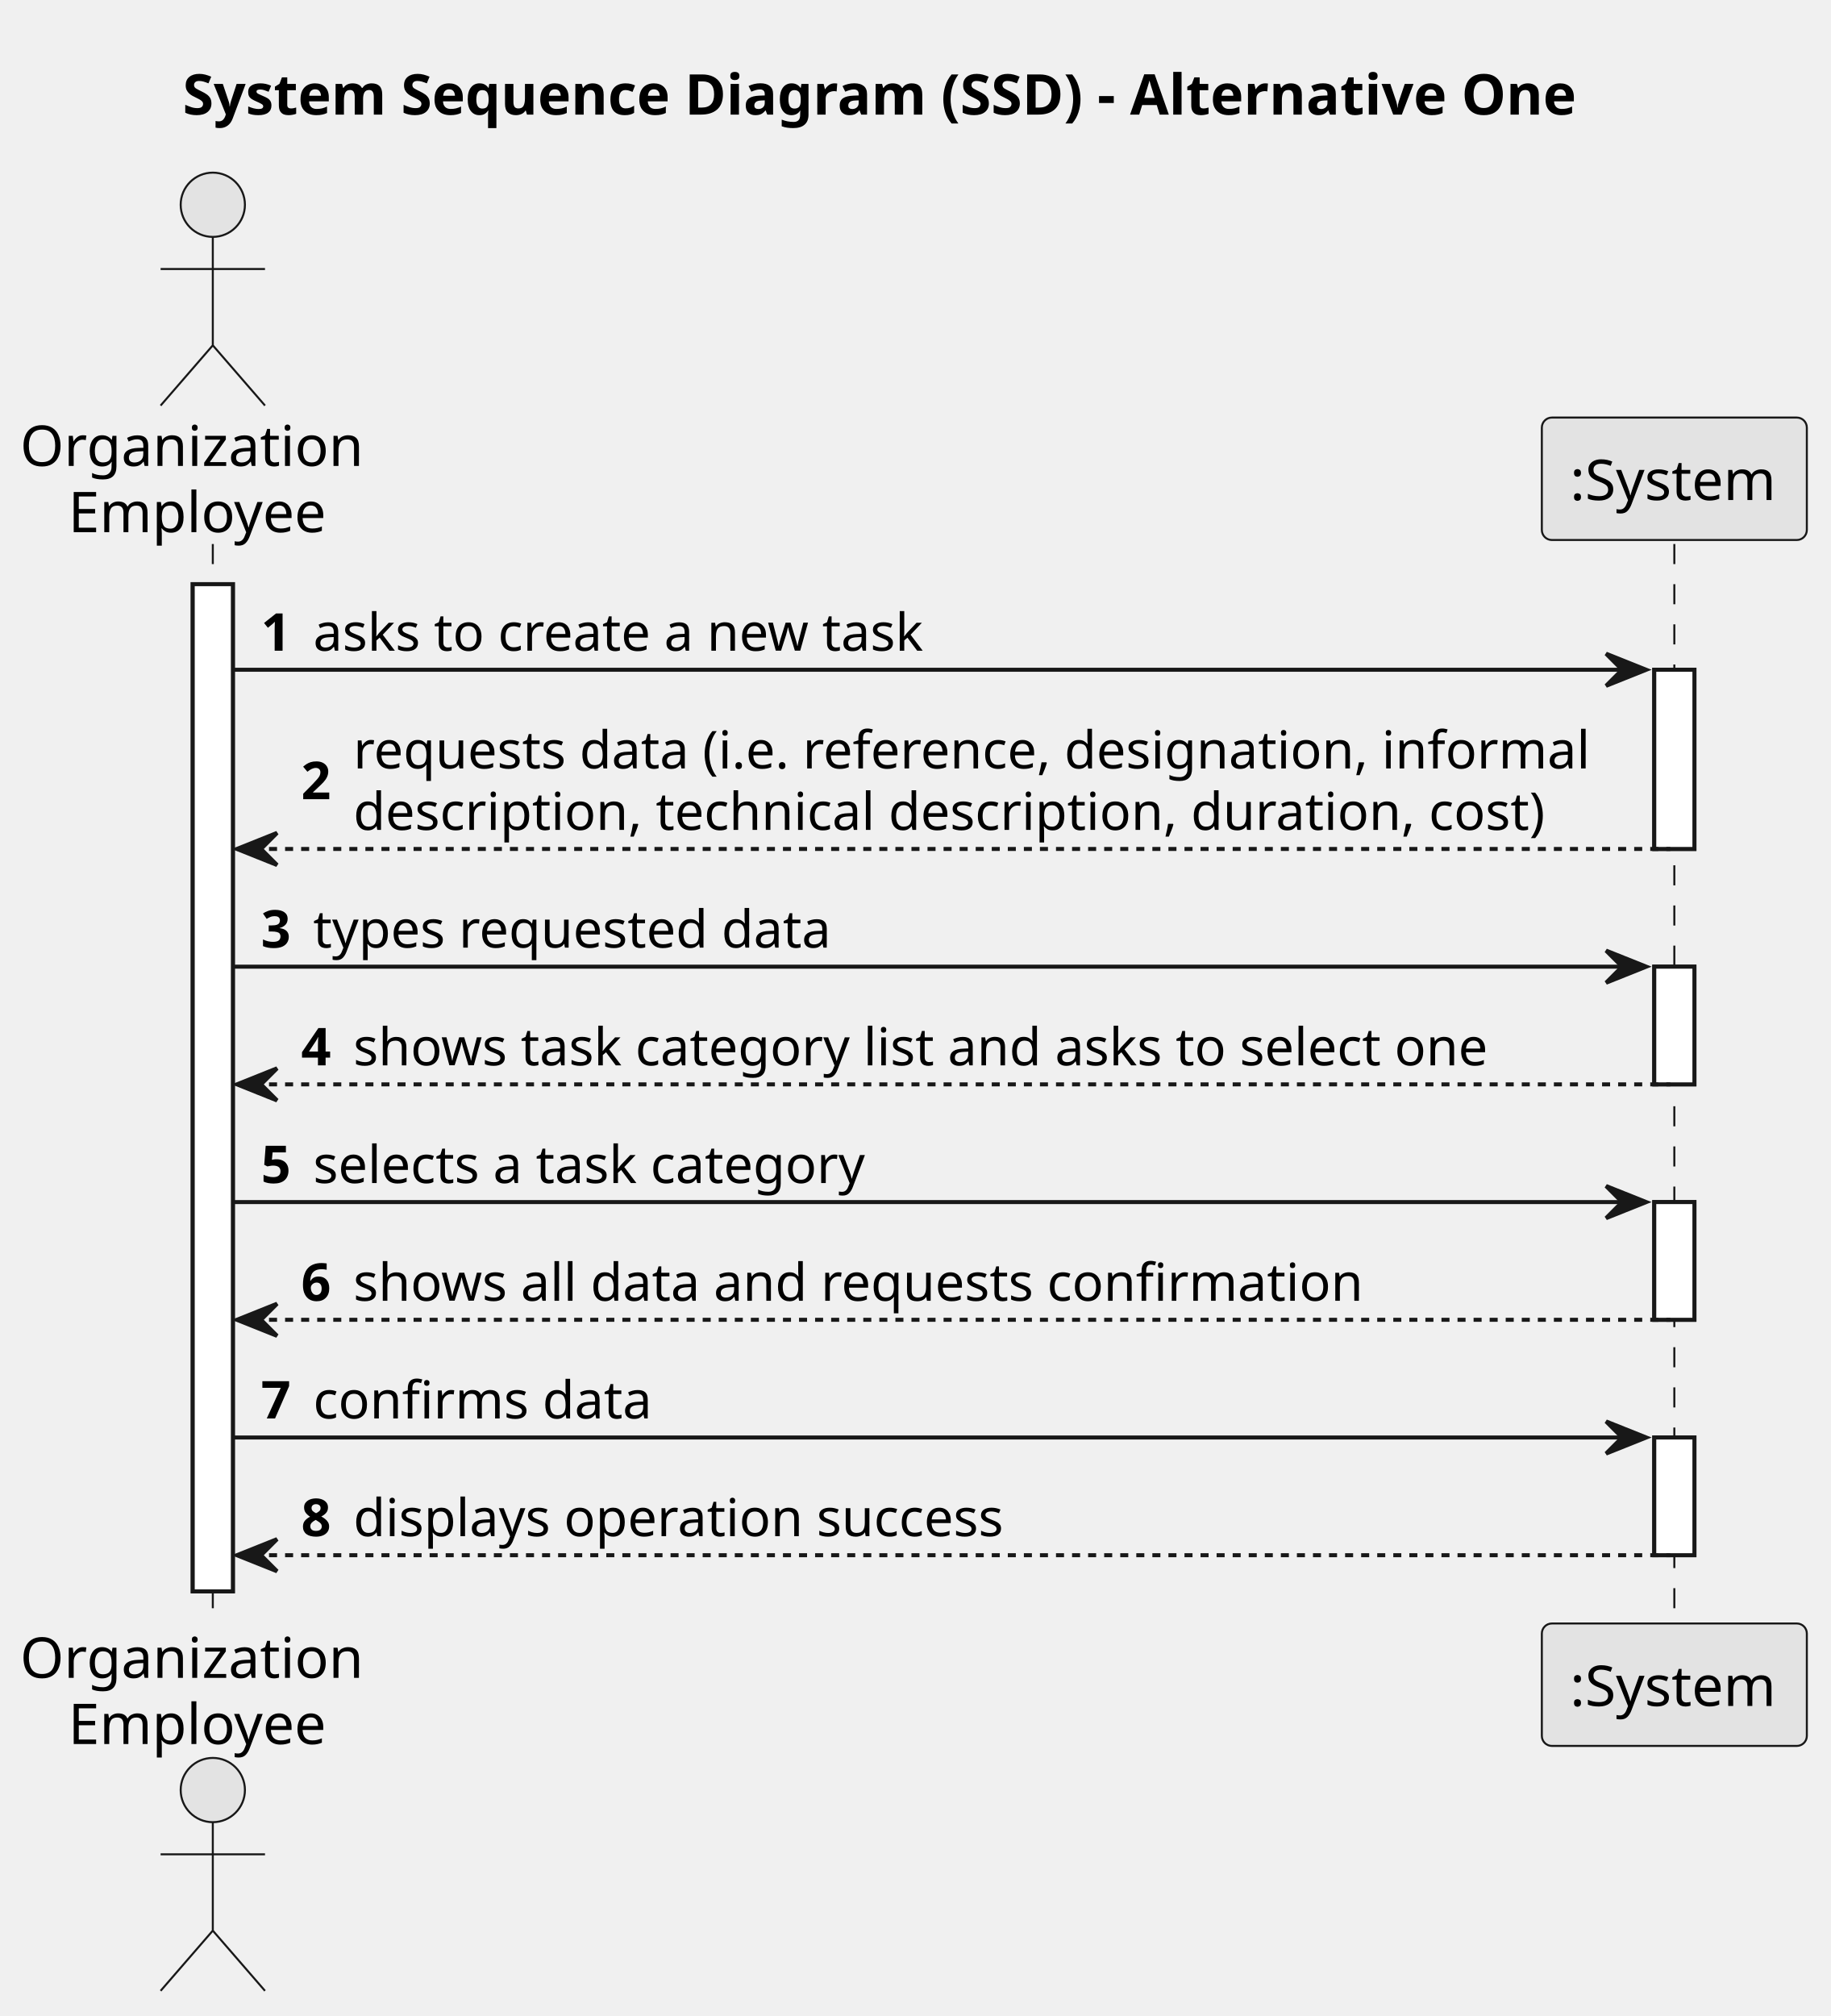
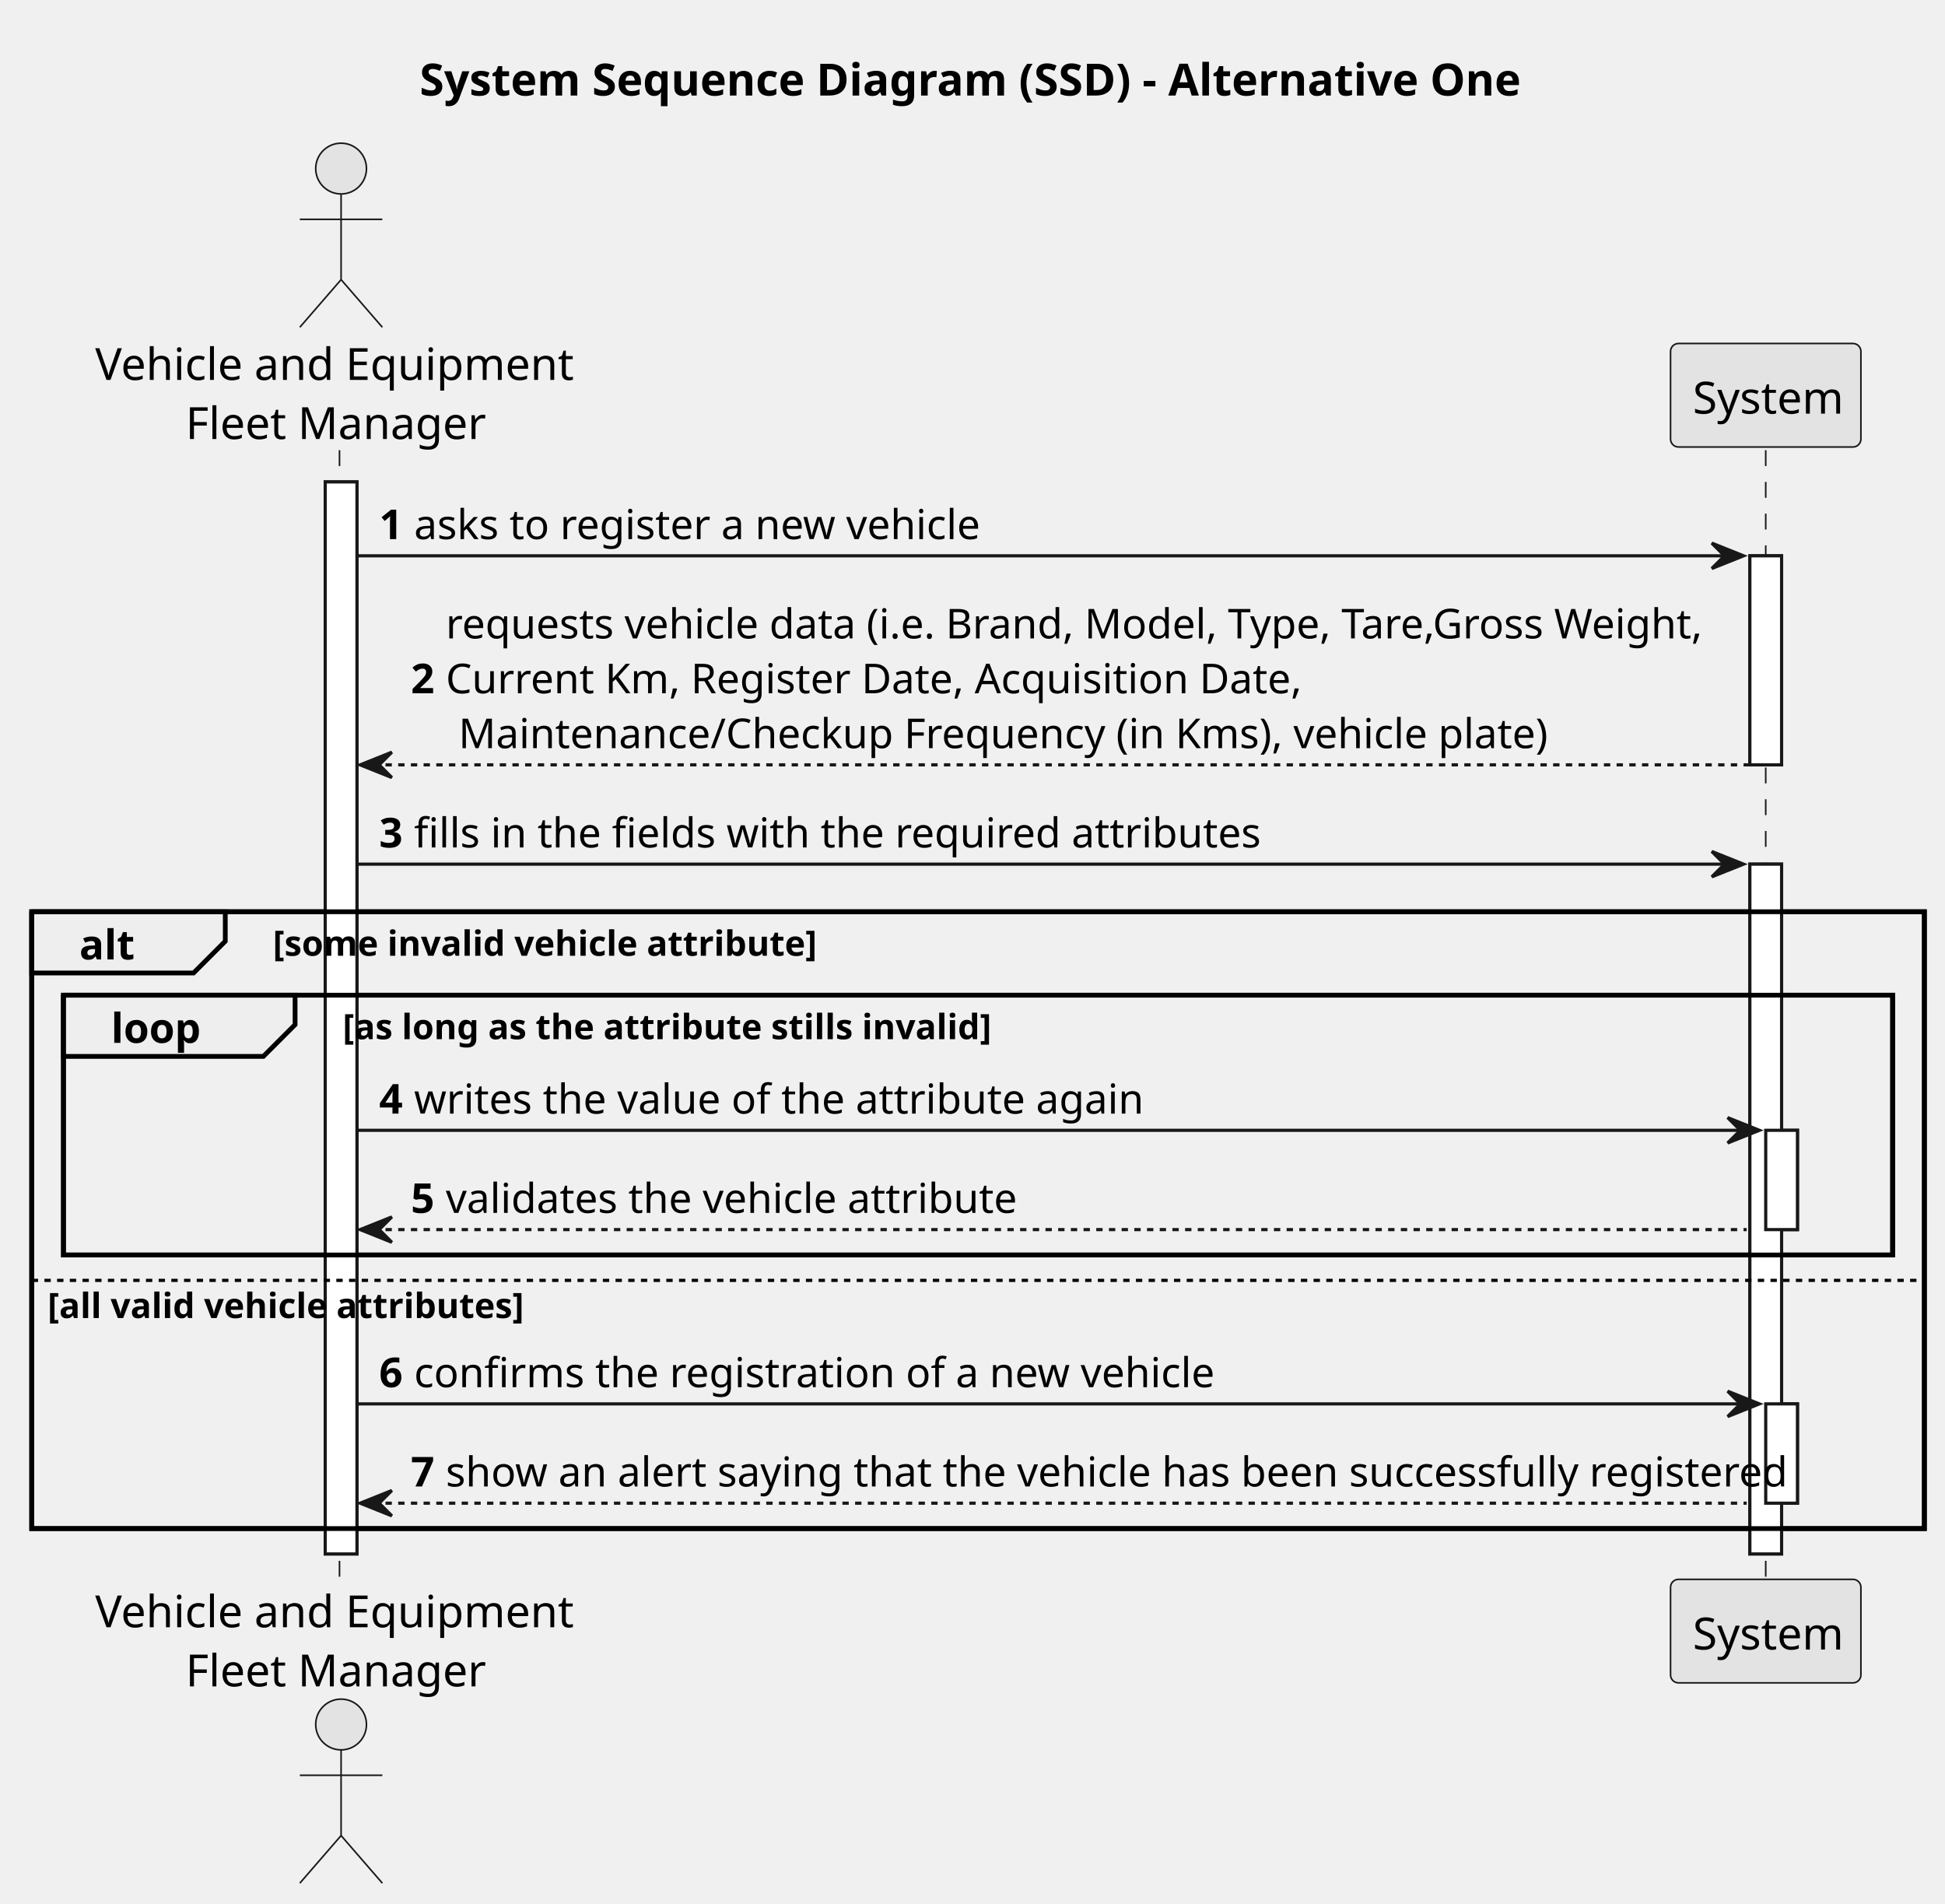
- <svg xmlns="http://www.w3.org/2000/svg" contentStyleType="text/css" height="502px" preserveAspectRatio="none" style="width:456px;height:502px;background:#FFFFFF;" version="1.1" viewBox="0 0 456 502" width="456px" zoomAndPan="magnify">
+ <svg xmlns="http://www.w3.org/2000/svg" contentStyleType="text/css" height="600px" preserveAspectRatio="none" style="width:613px;height:600px;background:#FFFFFF;" version="1.1" viewBox="0 0 613 600" width="613px" zoomAndPan="magnify">
  <defs />
  <g>
-     <text fill="#000000" font-family="sans-serif" font-size="14" font-weight="bold" lengthAdjust="spacing" textLength="363" x="45.5" y="28.535">System Sequence Diagram (SSD) - Alternative One</text>
-     <rect fill="#FFFFFF" height="250.795" style="stroke:#181818;stroke-width:1.0;" width="10" x="48" y="145.465" />
-     <rect fill="#FFFFFF" height="44.621" style="stroke:#181818;stroke-width:1.0;" width="10" x="412" y="166.775" />
-     <rect fill="#FFFFFF" height="29.311" style="stroke:#181818;stroke-width:1.0;" width="10" x="412" y="240.707" />
-     <rect fill="#FFFFFF" height="29.311" style="stroke:#181818;stroke-width:1.0;" width="10" x="412" y="299.328" />
-     <rect fill="#FFFFFF" height="29.311" style="stroke:#181818;stroke-width:1.0;" width="10" x="412" y="357.949" />
-     <line style="stroke:#181818;stroke-width:0.5;stroke-dasharray:5.0,5.0;" x1="53" x2="53" y1="135.465" y2="405.26" />
-     <line style="stroke:#181818;stroke-width:0.5;stroke-dasharray:5.0,5.0;" x1="417" x2="417" y1="135.465" y2="405.26" />
-     <text fill="#000000" font-family="sans-serif" font-size="14" lengthAdjust="spacing" textLength="90" x="5" y="116.023">Organization</text>
-     <text fill="#000000" font-family="sans-serif" font-size="14" lengthAdjust="spacing" textLength="66" x="17" y="132.512">Employee</text>
-     <ellipse cx="53" cy="50.988" fill="#E3E3E3" rx="8" ry="8" style="stroke:#181818;stroke-width:0.5;" />
-     <path d="M53,58.988 L53,85.988 M40,66.988 L66,66.988 M53,85.988 L40,100.988 M53,85.988 L66,100.988 " fill="none" style="stroke:#181818;stroke-width:0.5;" />
-     <text fill="#000000" font-family="sans-serif" font-size="14" lengthAdjust="spacing" textLength="90" x="5" y="417.795">Organization</text>
-     <text fill="#000000" font-family="sans-serif" font-size="14" lengthAdjust="spacing" textLength="66" x="17" y="434.283">Employee</text>
-     <ellipse cx="53" cy="445.736" fill="#E3E3E3" rx="8" ry="8" style="stroke:#181818;stroke-width:0.5;" />
-     <path d="M53,453.736 L53,480.736 M40,461.736 L66,461.736 M53,480.736 L40,495.736 M53,480.736 L66,495.736 " fill="none" style="stroke:#181818;stroke-width:0.5;" />
-     <rect fill="#E3E3E3" height="30.488" rx="2.5" ry="2.5" style="stroke:#181818;stroke-width:0.5;" width="66" x="384" y="103.977" />
-     <text fill="#000000" font-family="sans-serif" font-size="14" lengthAdjust="spacing" textLength="52" x="391" y="124.512">:System</text>
-     <rect fill="#E3E3E3" height="30.488" rx="2.5" ry="2.5" style="stroke:#181818;stroke-width:0.5;" width="66" x="384" y="404.26" />
-     <text fill="#000000" font-family="sans-serif" font-size="14" lengthAdjust="spacing" textLength="52" x="391" y="424.795">:System</text>
-     <rect fill="#FFFFFF" height="250.795" style="stroke:#181818;stroke-width:1.0;" width="10" x="48" y="145.465" />
-     <rect fill="#FFFFFF" height="44.621" style="stroke:#181818;stroke-width:1.0;" width="10" x="412" y="166.775" />
-     <rect fill="#FFFFFF" height="29.311" style="stroke:#181818;stroke-width:1.0;" width="10" x="412" y="240.707" />
-     <rect fill="#FFFFFF" height="29.311" style="stroke:#181818;stroke-width:1.0;" width="10" x="412" y="299.328" />
-     <rect fill="#FFFFFF" height="29.311" style="stroke:#181818;stroke-width:1.0;" width="10" x="412" y="357.949" />
-     <polygon fill="#181818" points="400,162.775,410,166.775,400,170.775,404,166.775" style="stroke:#181818;stroke-width:1.0;" />
-     <line style="stroke:#181818;stroke-width:1.0;" x1="58" x2="406" y1="166.775" y2="166.775" />
-     <text fill="#000000" font-family="sans-serif" font-size="13" font-weight="bold" lengthAdjust="spacing" textLength="9" x="65" y="162.033">1</text>
-     <text fill="#000000" font-family="sans-serif" font-size="13" lengthAdjust="spacing" textLength="159" x="78" y="162.033">asks to create a new task</text>
-     <polygon fill="#181818" points="69,207.397,59,211.397,69,215.397,65,211.397" style="stroke:#181818;stroke-width:1.0;" />
-     <line style="stroke:#181818;stroke-width:1.0;stroke-dasharray:2.0,2.0;" x1="63" x2="416" y1="211.397" y2="211.397" />
-     <text fill="#000000" font-family="sans-serif" font-size="13" font-weight="bold" lengthAdjust="spacing" textLength="9" x="75" y="198.999">2</text>
-     <text fill="#000000" font-family="sans-serif" font-size="13" lengthAdjust="spacing" textLength="317" x="88" y="191.344">requests data (i.e. reference, designation, informal</text>
-     <text fill="#000000" font-family="sans-serif" font-size="13" lengthAdjust="spacing" textLength="311" x="88" y="206.654">description, technical description, duration, cost)</text>
-     <polygon fill="#181818" points="400,236.707,410,240.707,400,244.707,404,240.707" style="stroke:#181818;stroke-width:1.0;" />
-     <line style="stroke:#181818;stroke-width:1.0;" x1="58" x2="406" y1="240.707" y2="240.707" />
-     <text fill="#000000" font-family="sans-serif" font-size="13" font-weight="bold" lengthAdjust="spacing" textLength="9" x="65" y="235.965">3</text>
-     <text fill="#000000" font-family="sans-serif" font-size="13" lengthAdjust="spacing" textLength="131" x="78" y="235.965">types requested data</text>
-     <polygon fill="#181818" points="69,266.018,59,270.018,69,274.018,65,270.018" style="stroke:#181818;stroke-width:1.0;" />
-     <line style="stroke:#181818;stroke-width:1.0;stroke-dasharray:2.0,2.0;" x1="63" x2="416" y1="270.018" y2="270.018" />
-     <text fill="#000000" font-family="sans-serif" font-size="13" font-weight="bold" lengthAdjust="spacing" textLength="9" x="75" y="265.275">4</text>
-     <text fill="#000000" font-family="sans-serif" font-size="13" lengthAdjust="spacing" textLength="298" x="88" y="265.275">shows task category list and asks to select one</text>
-     <polygon fill="#181818" points="400,295.328,410,299.328,400,303.328,404,299.328" style="stroke:#181818;stroke-width:1.0;" />
-     <line style="stroke:#181818;stroke-width:1.0;" x1="58" x2="406" y1="299.328" y2="299.328" />
-     <text fill="#000000" font-family="sans-serif" font-size="13" font-weight="bold" lengthAdjust="spacing" textLength="9" x="65" y="294.586">5</text>
-     <text fill="#000000" font-family="sans-serif" font-size="13" lengthAdjust="spacing" textLength="144" x="78" y="294.586">selects a task category</text>
-     <polygon fill="#181818" points="69,324.639,59,328.639,69,332.639,65,328.639" style="stroke:#181818;stroke-width:1.0;" />
-     <line style="stroke:#181818;stroke-width:1.0;stroke-dasharray:2.0,2.0;" x1="63" x2="416" y1="328.639" y2="328.639" />
-     <text fill="#000000" font-family="sans-serif" font-size="13" font-weight="bold" lengthAdjust="spacing" textLength="9" x="75" y="323.897">6</text>
-     <text fill="#000000" font-family="sans-serif" font-size="13" lengthAdjust="spacing" textLength="260" x="88" y="323.897">shows all data and requests confirmation</text>
-     <polygon fill="#181818" points="400,353.949,410,357.949,400,361.949,404,357.949" style="stroke:#181818;stroke-width:1.0;" />
-     <line style="stroke:#181818;stroke-width:1.0;" x1="58" x2="406" y1="357.949" y2="357.949" />
-     <text fill="#000000" font-family="sans-serif" font-size="13" font-weight="bold" lengthAdjust="spacing" textLength="9" x="65" y="353.207">7</text>
-     <text fill="#000000" font-family="sans-serif" font-size="13" lengthAdjust="spacing" textLength="87" x="78" y="353.207">confirms data</text>
-     <polygon fill="#181818" points="69,383.26,59,387.26,69,391.26,65,387.26" style="stroke:#181818;stroke-width:1.0;" />
-     <line style="stroke:#181818;stroke-width:1.0;stroke-dasharray:2.0,2.0;" x1="63" x2="416" y1="387.26" y2="387.26" />
-     <text fill="#000000" font-family="sans-serif" font-size="13" font-weight="bold" lengthAdjust="spacing" textLength="9" x="75" y="382.518">8</text>
-     <text fill="#000000" font-family="sans-serif" font-size="13" lengthAdjust="spacing" textLength="170" x="88" y="382.518">displays operation success</text>
+     <text fill="#000000" font-family="sans-serif" font-size="14" font-weight="bold" lengthAdjust="spacing" textLength="351" x="132.25" y="30.107">System Sequence Diagram (SSD) - Alternative One</text>
+     <rect fill="#FFFFFF" height="337.832" style="stroke:#181818;stroke-width:1.0;" width="10" x="102.5" y="151.863" />
+     <rect fill="#FFFFFF" height="65.873" style="stroke:#181818;stroke-width:1.0;" width="10" x="551.5" y="175.154" />
+     <rect fill="#FFFFFF" height="217.377" style="stroke:#181818;stroke-width:1.0;" width="10" x="551.5" y="272.318" />
+     <rect fill="#FFFFFF" height="31.291" style="stroke:#181818;stroke-width:1.0;" width="10" x="556.5" y="356.191" />
+     <rect fill="#FFFFFF" height="31.291" style="stroke:#181818;stroke-width:1.0;" width="10" x="556.5" y="442.404" />
+     <rect fill="none" height="194.377" style="stroke:#000000;stroke-width:1.5;" width="596.5" x="10" y="287.318" />
+     <rect fill="none" height="81.873" style="stroke:#000000;stroke-width:1.5;" width="576.5" x="20" y="313.609" />
+     <line style="stroke:#181818;stroke-width:0.5;stroke-dasharray:5.0,5.0;" x1="107" x2="107" y1="141.863" y2="498.695" />
+     <line style="stroke:#181818;stroke-width:0.5;stroke-dasharray:5.0,5.0;" x1="556.5" x2="556.5" y1="141.863" y2="498.695" />
+     <text fill="#000000" font-family="sans-serif" font-size="14" lengthAdjust="spacing" textLength="145" x="30" y="119.728">Vehicle and Equipment</text>
+     <text fill="#000000" font-family="sans-serif" font-size="14" lengthAdjust="spacing" textLength="92" x="58.5" y="138.35">Fleet Manager</text>
+     <ellipse cx="107.5" cy="53.121" fill="#E3E3E3" rx="8" ry="8" style="stroke:#181818;stroke-width:0.5;" />
+     <path d="M107.5,61.121 L107.5,88.121 M94.5,69.121 L120.5,69.121 M107.5,88.121 L94.5,103.121 M107.5,88.121 L120.5,103.121 " fill="none" style="stroke:#181818;stroke-width:0.5;" />
+     <text fill="#000000" font-family="sans-serif" font-size="14" lengthAdjust="spacing" textLength="145" x="30" y="512.803">Vehicle and Equipment</text>
+     <text fill="#000000" font-family="sans-serif" font-size="14" lengthAdjust="spacing" textLength="92" x="58.5" y="531.424">Fleet Manager</text>
+     <ellipse cx="107.5" cy="543.438" fill="#E3E3E3" rx="8" ry="8" style="stroke:#181818;stroke-width:0.5;" />
+     <path d="M107.5,551.438 L107.5,578.438 M94.5,559.438 L120.5,559.438 M107.5,578.438 L94.5,593.438 M107.5,578.438 L120.5,593.438 " fill="none" style="stroke:#181818;stroke-width:0.5;" />
+     <rect fill="#E3E3E3" height="32.621" rx="2.5" ry="2.5" style="stroke:#181818;stroke-width:0.5;" width="60" x="526.5" y="108.242" />
+     <text fill="#000000" font-family="sans-serif" font-size="14" lengthAdjust="spacing" textLength="46" x="533.5" y="130.35">System</text>
+     <rect fill="#E3E3E3" height="32.621" rx="2.5" ry="2.5" style="stroke:#181818;stroke-width:0.5;" width="60" x="526.5" y="497.695" />
+     <text fill="#000000" font-family="sans-serif" font-size="14" lengthAdjust="spacing" textLength="46" x="533.5" y="519.803">System</text>
+     <rect fill="#FFFFFF" height="337.832" style="stroke:#181818;stroke-width:1.0;" width="10" x="102.5" y="151.863" />
+     <rect fill="#FFFFFF" height="65.873" style="stroke:#181818;stroke-width:1.0;" width="10" x="551.5" y="175.154" />
+     <rect fill="#FFFFFF" height="217.377" style="stroke:#181818;stroke-width:1.0;" width="10" x="551.5" y="272.318" />
+     <rect fill="#FFFFFF" height="31.291" style="stroke:#181818;stroke-width:1.0;" width="10" x="556.5" y="356.191" />
+     <rect fill="#FFFFFF" height="31.291" style="stroke:#181818;stroke-width:1.0;" width="10" x="556.5" y="442.404" />
+     <polygon fill="#181818" points="539.5,171.154,549.5,175.154,539.5,179.154,543.5,175.154" style="stroke:#181818;stroke-width:1.0;" />
+     <line style="stroke:#181818;stroke-width:1.0;" x1="112.5" x2="545.5" y1="175.154" y2="175.154" />
+     <text fill="#000000" font-family="sans-serif" font-size="13" font-weight="bold" lengthAdjust="spacing" textLength="7" x="119.5" y="169.892">1</text>
+     <text fill="#000000" font-family="sans-serif" font-size="13" lengthAdjust="spacing" textLength="171" x="130.5" y="169.892">asks to register a new vehicle</text>
+     <polygon fill="#181818" points="123.5,237.027,113.5,241.027,123.5,245.027,119.5,241.027" style="stroke:#181818;stroke-width:1.0;" />
+     <line style="stroke:#181818;stroke-width:1.0;stroke-dasharray:2.0,2.0;" x1="117.5" x2="555.5" y1="241.027" y2="241.027" />
+     <text fill="#000000" font-family="sans-serif" font-size="13" font-weight="bold" lengthAdjust="spacing" textLength="7" x="129.5" y="218.474">2</text>
+     <text fill="#000000" font-family="sans-serif" font-size="13" lengthAdjust="spacing" textLength="386" x="140.5" y="201.183">requests vehicle data (i.e. Brand, Model, Type, Tare,Gross Weight,</text>
+     <text fill="#000000" font-family="sans-serif" font-size="13" lengthAdjust="spacing" textLength="260" x="140.5" y="218.474">Current Km, Register Date, Acquisition Date,</text>
+     <text fill="#000000" font-family="sans-serif" font-size="13" lengthAdjust="spacing" textLength="330" x="144.5" y="235.765">Maintenance/Checkup Frequency (in Kms), vehicle plate)</text>
+     <polygon fill="#181818" points="539.5,268.318,549.5,272.318,539.5,276.318,543.5,272.318" style="stroke:#181818;stroke-width:1.0;" />
+     <line style="stroke:#181818;stroke-width:1.0;" x1="112.5" x2="545.5" y1="272.318" y2="272.318" />
+     <text fill="#000000" font-family="sans-serif" font-size="13" font-weight="bold" lengthAdjust="spacing" textLength="7" x="119.5" y="267.056">3</text>
+     <text fill="#000000" font-family="sans-serif" font-size="13" lengthAdjust="spacing" textLength="246" x="130.5" y="267.056">fills in the fields with the required attributes</text>
+     <path d="M10,287.318 L71,287.318 L71,296.609 L61,306.609 L10,306.609 L10,287.318 " fill="#EEEEEE" style="stroke:#000000;stroke-width:1.5;" />
+     <rect fill="none" height="194.377" style="stroke:#000000;stroke-width:1.5;" width="596.5" x="10" y="287.318" />
+     <text fill="#000000" font-family="sans-serif" font-size="13" font-weight="bold" lengthAdjust="spacing" textLength="16" x="25" y="302.347">alt</text>
+     <text fill="#000000" font-family="sans-serif" font-size="11" font-weight="bold" lengthAdjust="spacing" textLength="170" x="86" y="301.188">[some invalid vehicle attribute]</text>
+     <path d="M20,313.609 L93,313.609 L93,322.9 L83,332.9 L20,332.9 L20,313.609 " fill="#EEEEEE" style="stroke:#000000;stroke-width:1.5;" />
+     <rect fill="none" height="81.873" style="stroke:#000000;stroke-width:1.5;" width="576.5" x="20" y="313.609" />
+     <text fill="#000000" font-family="sans-serif" font-size="13" font-weight="bold" lengthAdjust="spacing" textLength="28" x="35" y="328.638">loop</text>
+     <text fill="#000000" font-family="sans-serif" font-size="11" font-weight="bold" lengthAdjust="spacing" textLength="203" x="108" y="327.479">[as long as the attribute stills invalid]</text>
+     <polygon fill="#181818" points="544.5,352.191,554.5,356.191,544.5,360.191,548.5,356.191" style="stroke:#181818;stroke-width:1.0;" />
+     <line style="stroke:#181818;stroke-width:1.0;" x1="112.5" x2="550.5" y1="356.191" y2="356.191" />
+     <text fill="#000000" font-family="sans-serif" font-size="13" font-weight="bold" lengthAdjust="spacing" textLength="7" x="119.5" y="350.929">4</text>
+     <text fill="#000000" font-family="sans-serif" font-size="13" lengthAdjust="spacing" textLength="211" x="130.5" y="350.929">writes the value of the attribute again</text>
+     <polygon fill="#181818" points="123.5,383.482,113.5,387.482,123.5,391.482,119.5,387.482" style="stroke:#181818;stroke-width:1.0;" />
+     <line style="stroke:#181818;stroke-width:1.0;stroke-dasharray:2.0,2.0;" x1="117.5" x2="550.5" y1="387.482" y2="387.482" />
+     <text fill="#000000" font-family="sans-serif" font-size="13" font-weight="bold" lengthAdjust="spacing" textLength="7" x="129.5" y="382.22">5</text>
+     <text fill="#000000" font-family="sans-serif" font-size="13" lengthAdjust="spacing" textLength="166" x="140.5" y="382.22">validates the vehicle attribute</text>
+     <line style="stroke:#000000;stroke-width:1.0;stroke-dasharray:2.0,2.0;" x1="10" x2="606.5" y1="403.482" y2="403.482" />
+     <text fill="#000000" font-family="sans-serif" font-size="11" font-weight="bold" lengthAdjust="spacing" textLength="147" x="15" y="415.353">[all valid vehicle attributes]</text>
+     <polygon fill="#181818" points="544.5,438.404,554.5,442.404,544.5,446.404,548.5,442.404" style="stroke:#181818;stroke-width:1.0;" />
+     <line style="stroke:#181818;stroke-width:1.0;" x1="112.5" x2="550.5" y1="442.404" y2="442.404" />
+     <text fill="#000000" font-family="sans-serif" font-size="13" font-weight="bold" lengthAdjust="spacing" textLength="7" x="119.5" y="437.142">6</text>
+     <text fill="#000000" font-family="sans-serif" font-size="13" lengthAdjust="spacing" textLength="234" x="130.5" y="437.142">confirms the registration of a new vehicle</text>
+     <polygon fill="#181818" points="123.5,469.695,113.5,473.695,123.5,477.695,119.5,473.695" style="stroke:#181818;stroke-width:1.0;" />
+     <line style="stroke:#181818;stroke-width:1.0;stroke-dasharray:2.0,2.0;" x1="117.5" x2="550.5" y1="473.695" y2="473.695" />
+     <text fill="#000000" font-family="sans-serif" font-size="13" font-weight="bold" lengthAdjust="spacing" textLength="7" x="129.5" y="468.433">7</text>
+     <text fill="#000000" font-family="sans-serif" font-size="13" lengthAdjust="spacing" textLength="404" x="140.5" y="468.433">show an alert saying that the vehicle has been successfully registered</text>
  </g>
</svg>
